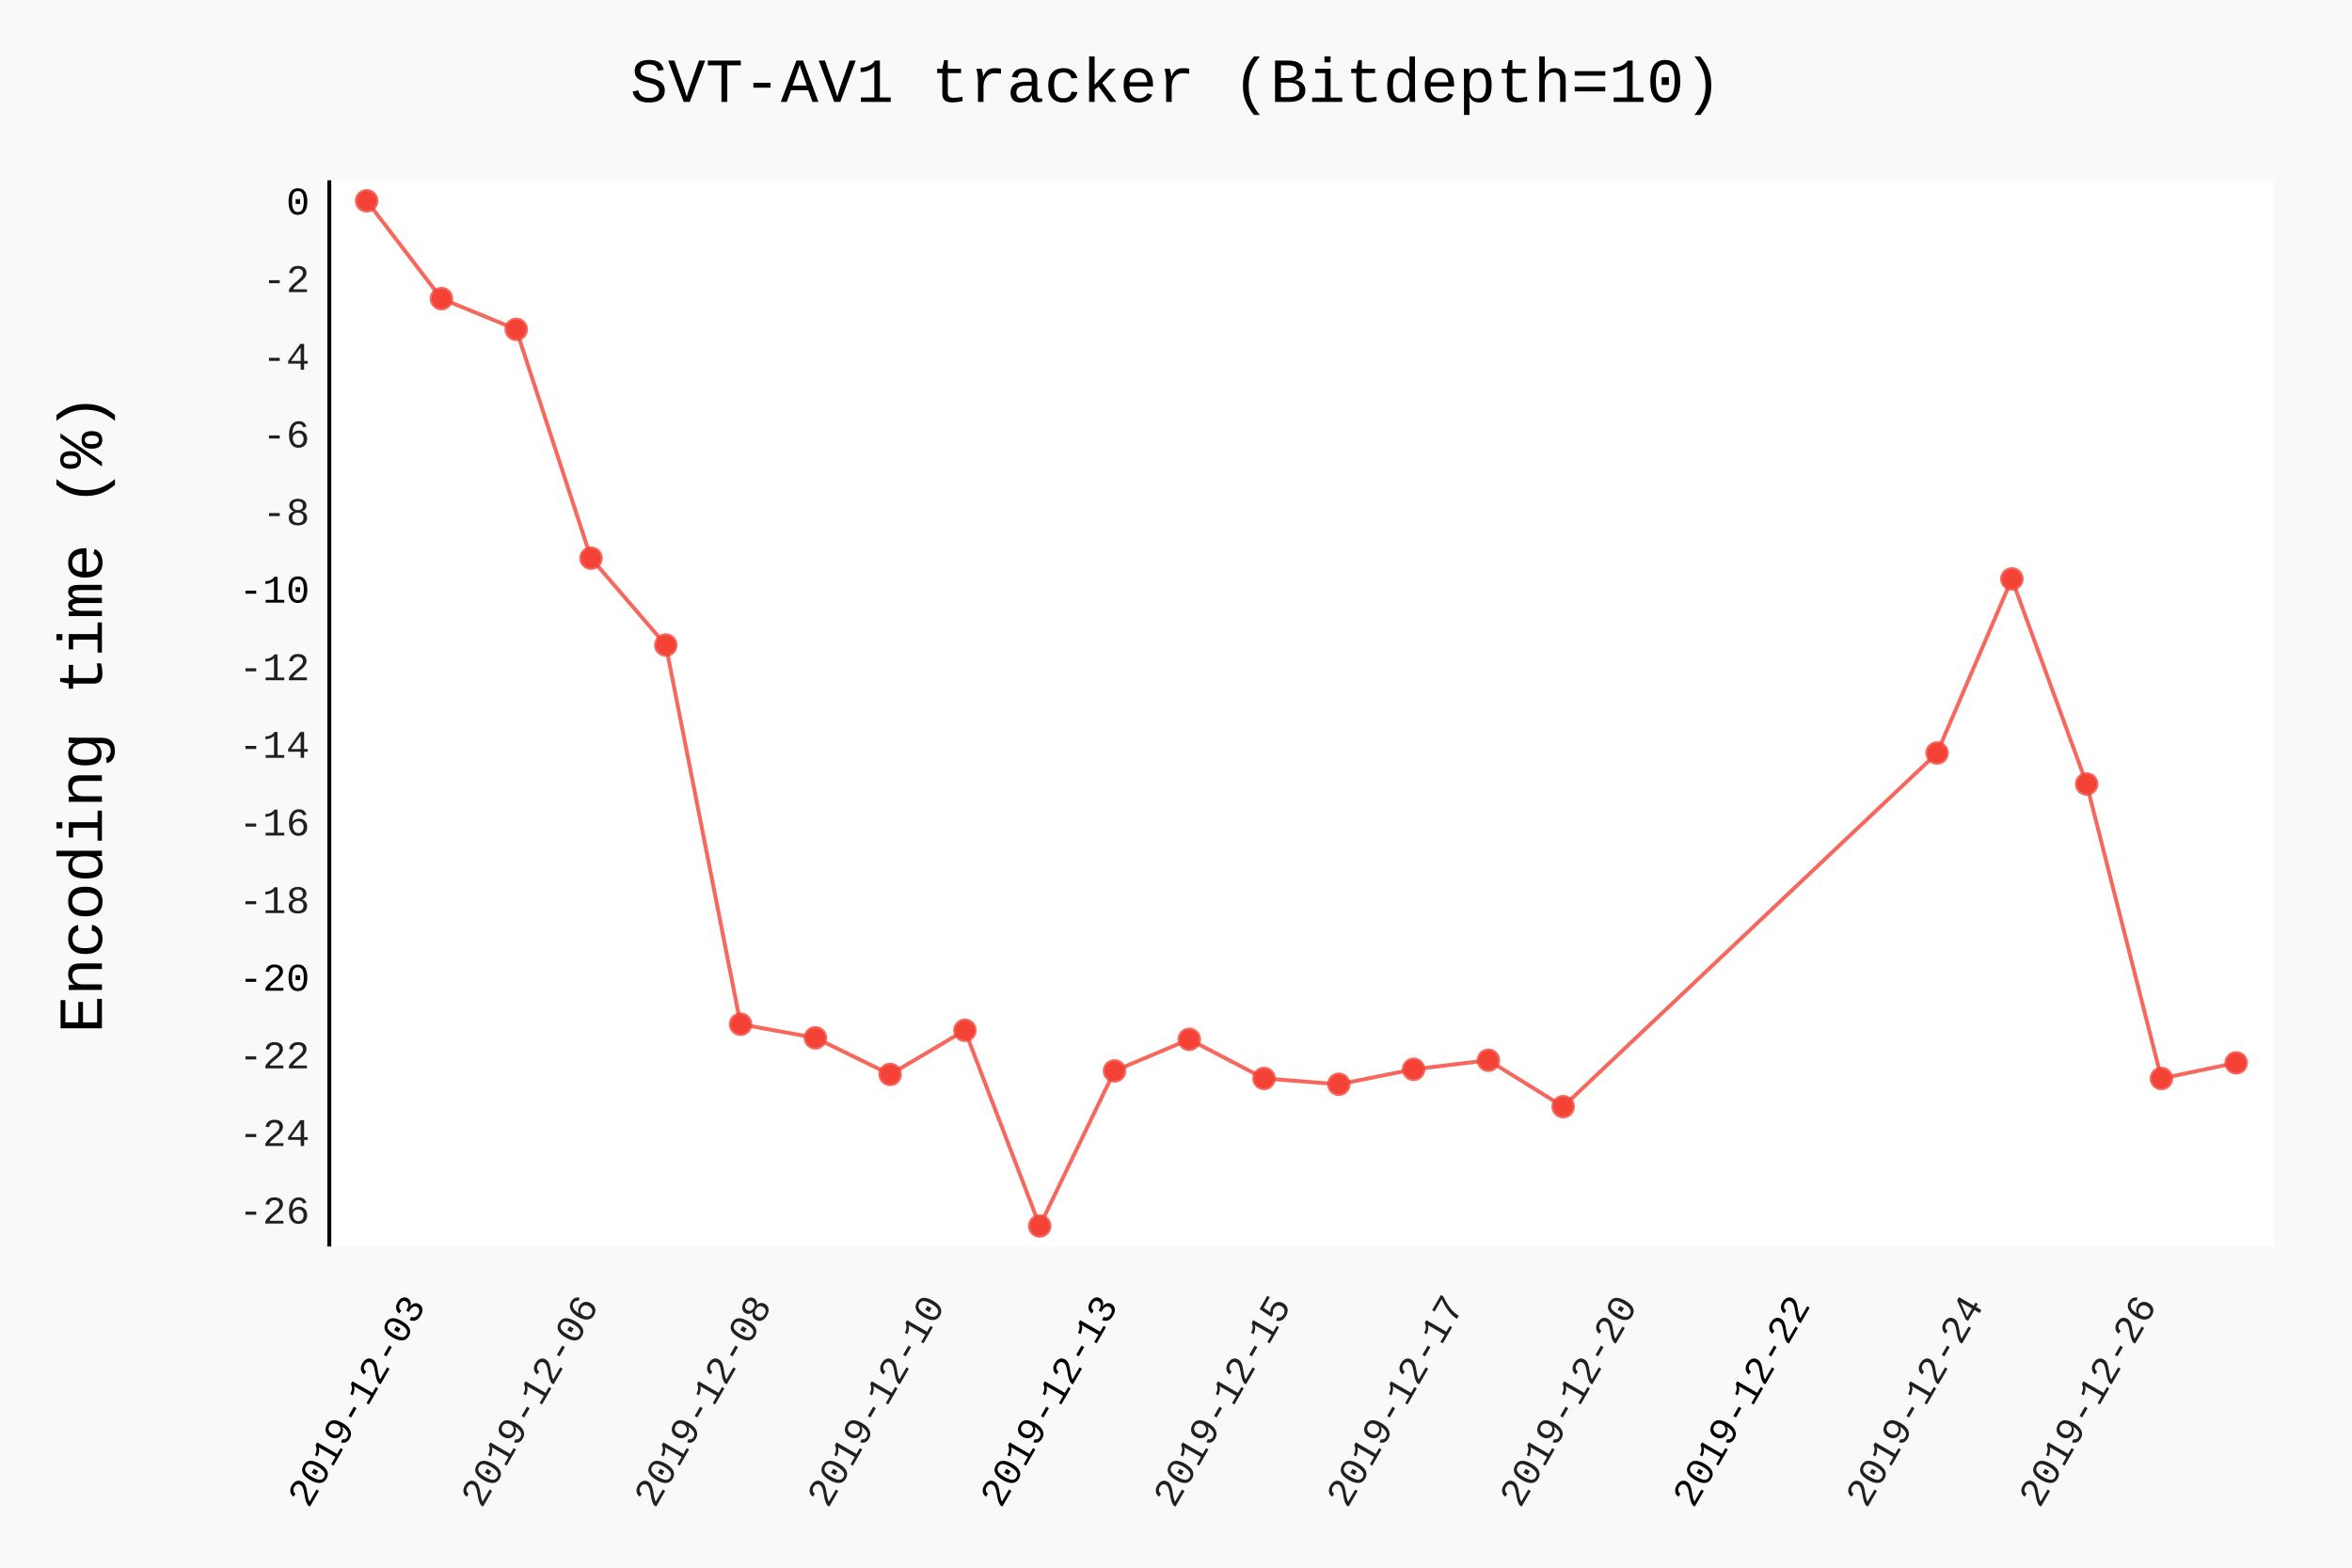
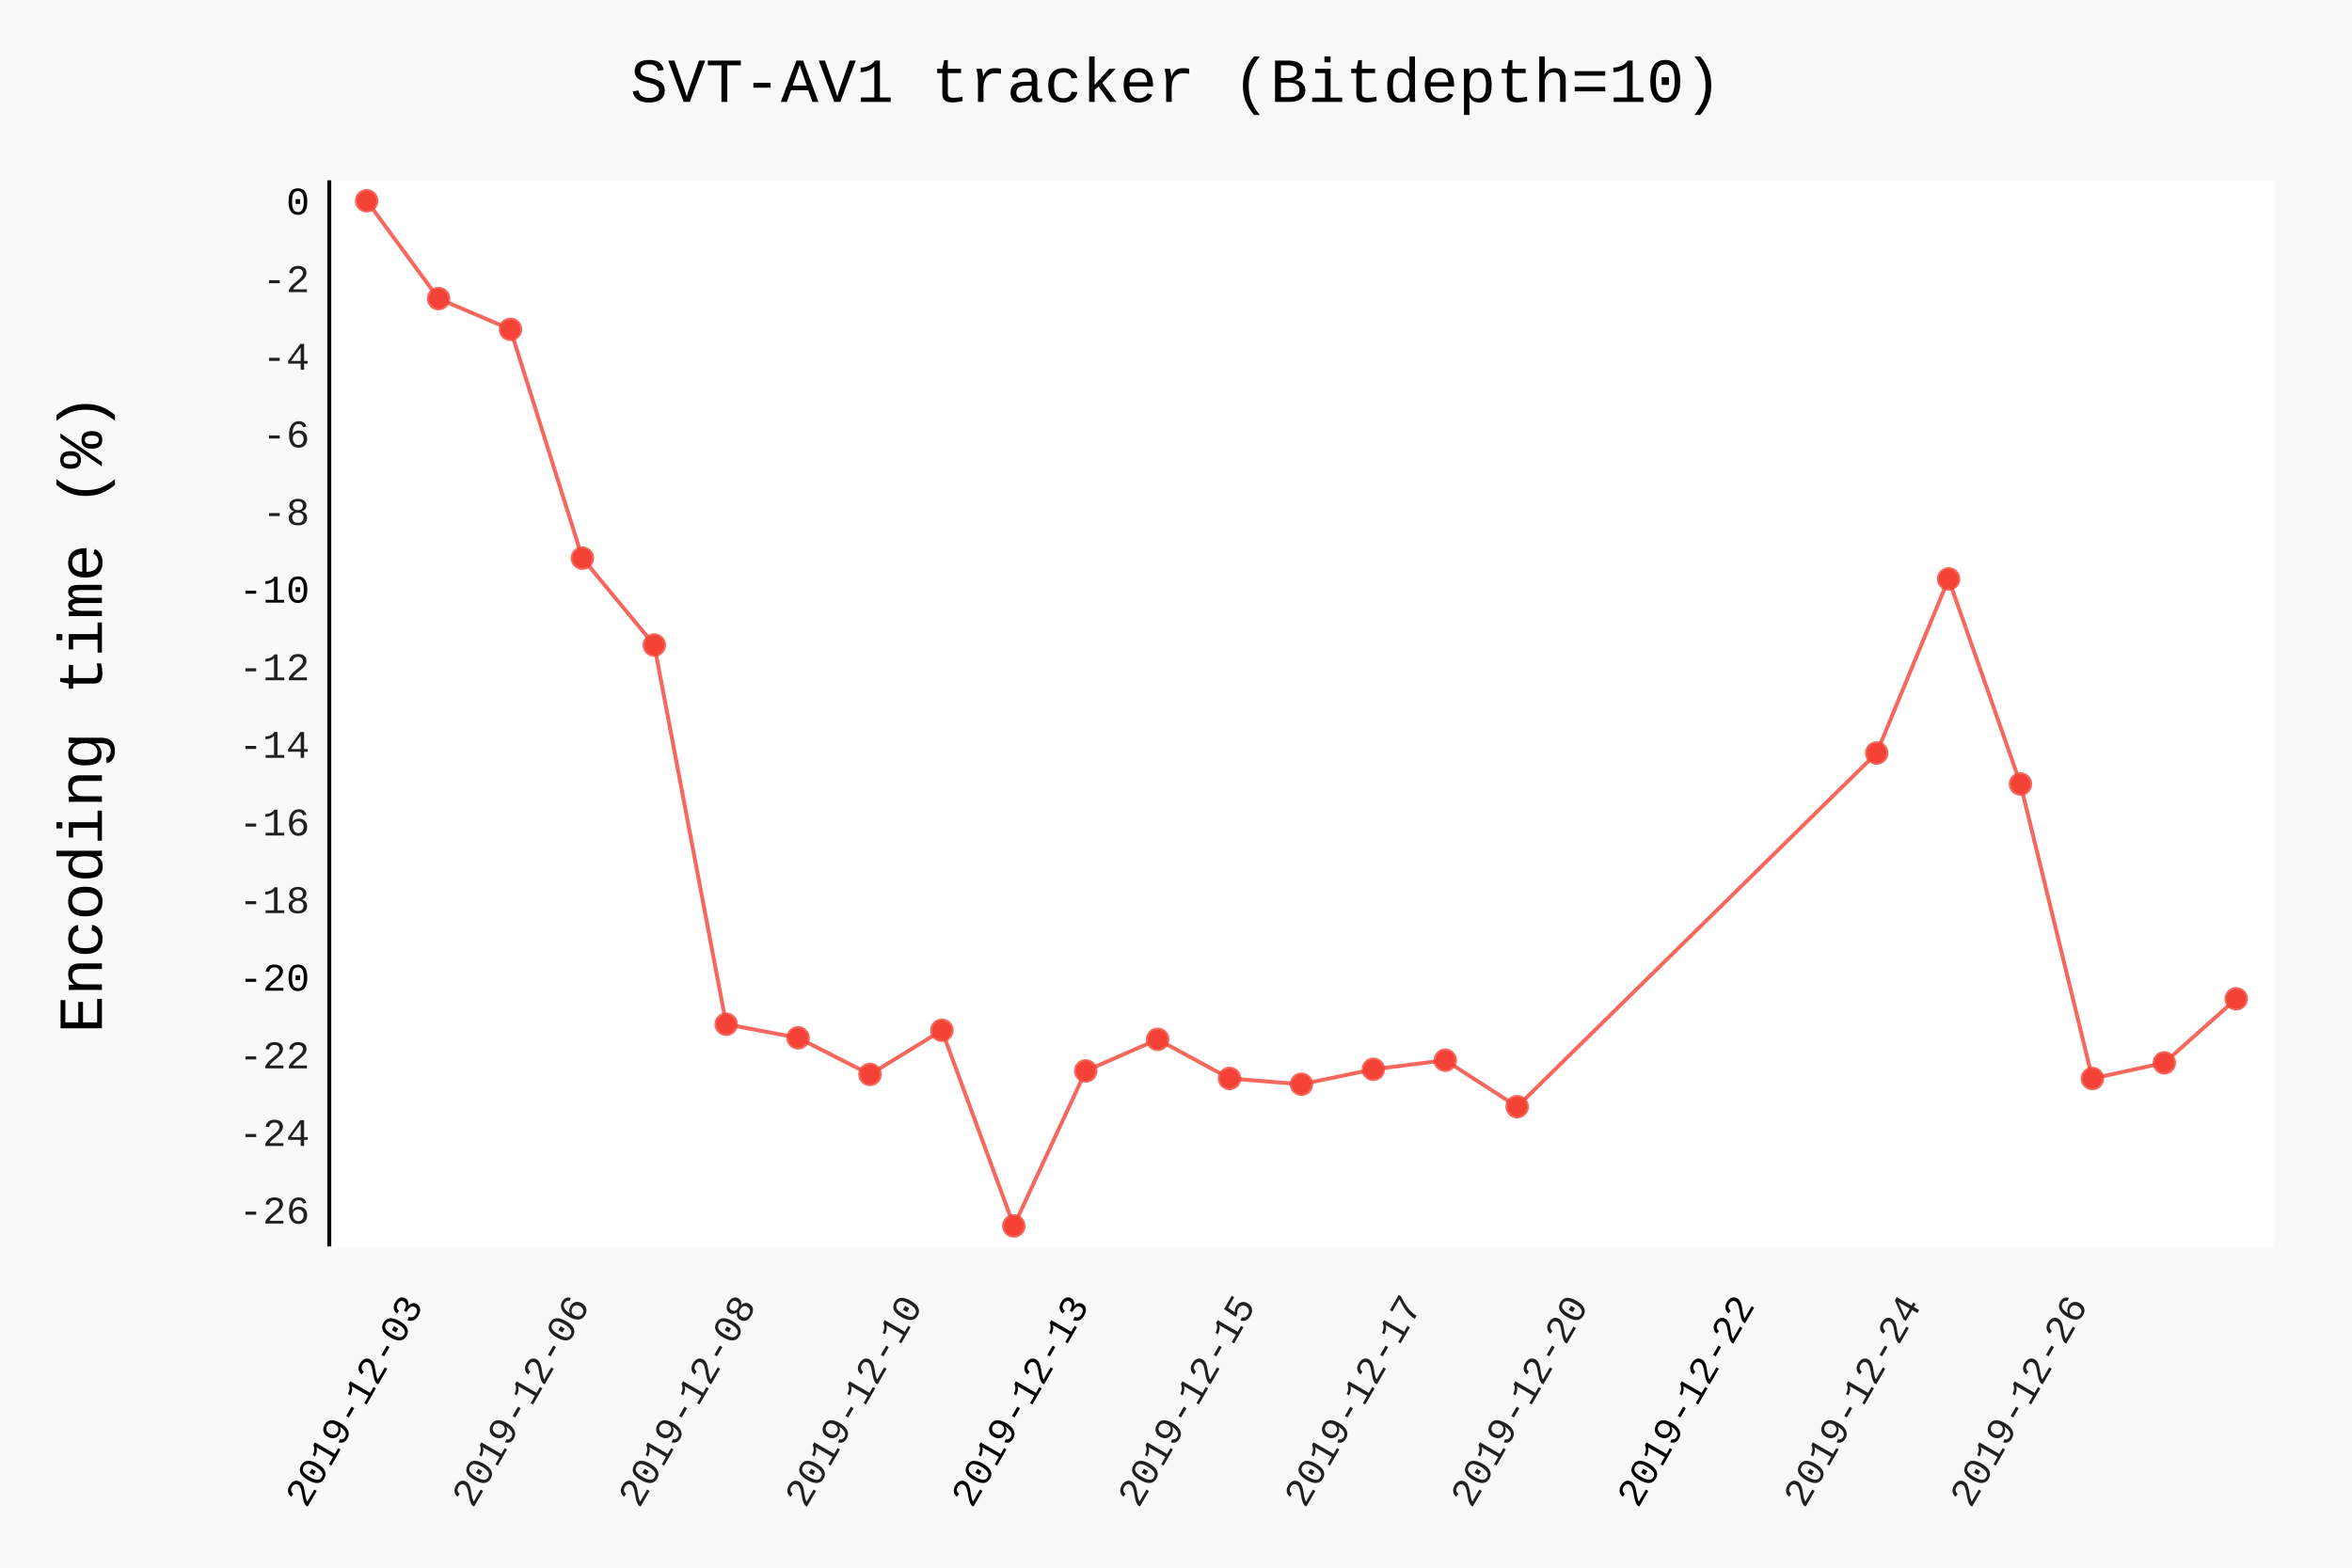
- <svg xmlns="http://www.w3.org/2000/svg" class="pygal-chart" id="chart-3541ae54-8378-4ae6-b631-c4c6b5a2f497" viewBox="0 0 600 400">
+ <svg xmlns="http://www.w3.org/2000/svg" class="pygal-chart" id="chart-6d85c9c2-d7f5-47a3-80d7-578efd2d5c68" viewBox="0 0 600 400">
  <defs>
-     <style type="text/css">#chart-3541ae54-8378-4ae6-b631-c4c6b5a2f497{-webkit-user-select:none;-webkit-font-smoothing:antialiased;font-family:Consolas,"Liberation Mono",Menlo,Courier,monospace}#chart-3541ae54-8378-4ae6-b631-c4c6b5a2f497 .title{font-family:Consolas,"Liberation Mono",Menlo,Courier,monospace;font-size:16px}#chart-3541ae54-8378-4ae6-b631-c4c6b5a2f497 .legends .legend text{font-family:Consolas,"Liberation Mono",Menlo,Courier,monospace;font-size:14px}#chart-3541ae54-8378-4ae6-b631-c4c6b5a2f497 .axis text{font-family:Consolas,"Liberation Mono",Menlo,Courier,monospace;font-size:10px}#chart-3541ae54-8378-4ae6-b631-c4c6b5a2f497 .axis text.major{font-family:Consolas,"Liberation Mono",Menlo,Courier,monospace;font-size:10px}#chart-3541ae54-8378-4ae6-b631-c4c6b5a2f497 .text-overlay text.value{font-family:Consolas,"Liberation Mono",Menlo,Courier,monospace;font-size:16px}#chart-3541ae54-8378-4ae6-b631-c4c6b5a2f497 .text-overlay text.label{font-family:Consolas,"Liberation Mono",Menlo,Courier,monospace;font-size:10px}#chart-3541ae54-8378-4ae6-b631-c4c6b5a2f497 .tooltip{font-family:Consolas,"Liberation Mono",Menlo,Courier,monospace;font-size:14px}#chart-3541ae54-8378-4ae6-b631-c4c6b5a2f497 text.no_data{font-family:Consolas,"Liberation Mono",Menlo,Courier,monospace;font-size:64px}
- #chart-3541ae54-8378-4ae6-b631-c4c6b5a2f497{background-color:rgba(249,249,249,1)}#chart-3541ae54-8378-4ae6-b631-c4c6b5a2f497 path,#chart-3541ae54-8378-4ae6-b631-c4c6b5a2f497 line,#chart-3541ae54-8378-4ae6-b631-c4c6b5a2f497 rect,#chart-3541ae54-8378-4ae6-b631-c4c6b5a2f497 circle{-webkit-transition:150ms;-moz-transition:150ms;transition:150ms}#chart-3541ae54-8378-4ae6-b631-c4c6b5a2f497 .graph &gt; .background{fill:rgba(249,249,249,1)}#chart-3541ae54-8378-4ae6-b631-c4c6b5a2f497 .plot &gt; .background{fill:rgba(255,255,255,1)}#chart-3541ae54-8378-4ae6-b631-c4c6b5a2f497 .graph{fill:rgba(0,0,0,.87)}#chart-3541ae54-8378-4ae6-b631-c4c6b5a2f497 text.no_data{fill:rgba(0,0,0,1)}#chart-3541ae54-8378-4ae6-b631-c4c6b5a2f497 .title{fill:rgba(0,0,0,1)}#chart-3541ae54-8378-4ae6-b631-c4c6b5a2f497 .legends .legend text{fill:rgba(0,0,0,.87)}#chart-3541ae54-8378-4ae6-b631-c4c6b5a2f497 .legends .legend:hover text{fill:rgba(0,0,0,1)}#chart-3541ae54-8378-4ae6-b631-c4c6b5a2f497 .axis .line{stroke:rgba(0,0,0,1)}#chart-3541ae54-8378-4ae6-b631-c4c6b5a2f497 .axis .guide.line{stroke:rgba(0,0,0,.54)}#chart-3541ae54-8378-4ae6-b631-c4c6b5a2f497 .axis .major.line{stroke:rgba(0,0,0,.87)}#chart-3541ae54-8378-4ae6-b631-c4c6b5a2f497 .axis text.major{fill:rgba(0,0,0,1)}#chart-3541ae54-8378-4ae6-b631-c4c6b5a2f497 .axis.y .guides:hover .guide.line,#chart-3541ae54-8378-4ae6-b631-c4c6b5a2f497 .line-graph .axis.x .guides:hover .guide.line,#chart-3541ae54-8378-4ae6-b631-c4c6b5a2f497 .stackedline-graph .axis.x .guides:hover .guide.line,#chart-3541ae54-8378-4ae6-b631-c4c6b5a2f497 .xy-graph .axis.x .guides:hover .guide.line{stroke:rgba(0,0,0,1)}#chart-3541ae54-8378-4ae6-b631-c4c6b5a2f497 .axis .guides:hover text{fill:rgba(0,0,0,1)}#chart-3541ae54-8378-4ae6-b631-c4c6b5a2f497 .reactive{fill-opacity:.7;stroke-opacity:.8}#chart-3541ae54-8378-4ae6-b631-c4c6b5a2f497 .ci{stroke:rgba(0,0,0,.87)}#chart-3541ae54-8378-4ae6-b631-c4c6b5a2f497 .reactive.active,#chart-3541ae54-8378-4ae6-b631-c4c6b5a2f497 .active .reactive{fill-opacity:.8;stroke-opacity:.9;stroke-width:4}#chart-3541ae54-8378-4ae6-b631-c4c6b5a2f497 .ci .reactive.active{stroke-width:1.5}#chart-3541ae54-8378-4ae6-b631-c4c6b5a2f497 .series text{fill:rgba(0,0,0,1)}#chart-3541ae54-8378-4ae6-b631-c4c6b5a2f497 .tooltip rect{fill:rgba(255,255,255,1);stroke:rgba(0,0,0,1);-webkit-transition:opacity 150ms;-moz-transition:opacity 150ms;transition:opacity 150ms}#chart-3541ae54-8378-4ae6-b631-c4c6b5a2f497 .tooltip .label{fill:rgba(0,0,0,.87)}#chart-3541ae54-8378-4ae6-b631-c4c6b5a2f497 .tooltip .label{fill:rgba(0,0,0,.87)}#chart-3541ae54-8378-4ae6-b631-c4c6b5a2f497 .tooltip .legend{font-size:.8em;fill:rgba(0,0,0,.54)}#chart-3541ae54-8378-4ae6-b631-c4c6b5a2f497 .tooltip .x_label{font-size:.6em;fill:rgba(0,0,0,1)}#chart-3541ae54-8378-4ae6-b631-c4c6b5a2f497 .tooltip .xlink{font-size:.5em;text-decoration:underline}#chart-3541ae54-8378-4ae6-b631-c4c6b5a2f497 .tooltip .value{font-size:1.5em}#chart-3541ae54-8378-4ae6-b631-c4c6b5a2f497 .bound{font-size:.5em}#chart-3541ae54-8378-4ae6-b631-c4c6b5a2f497 .max-value{font-size:.75em;fill:rgba(0,0,0,.54)}#chart-3541ae54-8378-4ae6-b631-c4c6b5a2f497 .map-element{fill:rgba(255,255,255,1);stroke:rgba(0,0,0,.54) !important}#chart-3541ae54-8378-4ae6-b631-c4c6b5a2f497 .map-element .reactive{fill-opacity:inherit;stroke-opacity:inherit}#chart-3541ae54-8378-4ae6-b631-c4c6b5a2f497 .color-0,#chart-3541ae54-8378-4ae6-b631-c4c6b5a2f497 .color-0 a:visited{stroke:#F44336;fill:#F44336}#chart-3541ae54-8378-4ae6-b631-c4c6b5a2f497 .text-overlay .color-0 text{fill:black}
- #chart-3541ae54-8378-4ae6-b631-c4c6b5a2f497 text.no_data{text-anchor:middle}#chart-3541ae54-8378-4ae6-b631-c4c6b5a2f497 .guide.line{fill:none}#chart-3541ae54-8378-4ae6-b631-c4c6b5a2f497 .centered{text-anchor:middle}#chart-3541ae54-8378-4ae6-b631-c4c6b5a2f497 .title{text-anchor:middle}#chart-3541ae54-8378-4ae6-b631-c4c6b5a2f497 .legends .legend text{fill-opacity:1}#chart-3541ae54-8378-4ae6-b631-c4c6b5a2f497 .axis.x text{text-anchor:middle}#chart-3541ae54-8378-4ae6-b631-c4c6b5a2f497 .axis.x:not(.web) text[transform]{text-anchor:start}#chart-3541ae54-8378-4ae6-b631-c4c6b5a2f497 .axis.x:not(.web) text[transform].backwards{text-anchor:end}#chart-3541ae54-8378-4ae6-b631-c4c6b5a2f497 .axis.y text{text-anchor:end}#chart-3541ae54-8378-4ae6-b631-c4c6b5a2f497 .axis.y text[transform].backwards{text-anchor:start}#chart-3541ae54-8378-4ae6-b631-c4c6b5a2f497 .axis.y2 text{text-anchor:start}#chart-3541ae54-8378-4ae6-b631-c4c6b5a2f497 .axis.y2 text[transform].backwards{text-anchor:end}#chart-3541ae54-8378-4ae6-b631-c4c6b5a2f497 .axis .guide.line{stroke-dasharray:4,4}#chart-3541ae54-8378-4ae6-b631-c4c6b5a2f497 .axis .major.guide.line{stroke-dasharray:6,6}#chart-3541ae54-8378-4ae6-b631-c4c6b5a2f497 .horizontal .axis.y .guide.line,#chart-3541ae54-8378-4ae6-b631-c4c6b5a2f497 .horizontal .axis.y2 .guide.line,#chart-3541ae54-8378-4ae6-b631-c4c6b5a2f497 .vertical .axis.x .guide.line{opacity:0}#chart-3541ae54-8378-4ae6-b631-c4c6b5a2f497 .horizontal .axis.always_show .guide.line,#chart-3541ae54-8378-4ae6-b631-c4c6b5a2f497 .vertical .axis.always_show .guide.line{opacity:1 !important}#chart-3541ae54-8378-4ae6-b631-c4c6b5a2f497 .axis.y .guides:hover .guide.line,#chart-3541ae54-8378-4ae6-b631-c4c6b5a2f497 .axis.y2 .guides:hover .guide.line,#chart-3541ae54-8378-4ae6-b631-c4c6b5a2f497 .axis.x .guides:hover .guide.line{opacity:1}#chart-3541ae54-8378-4ae6-b631-c4c6b5a2f497 .axis .guides:hover text{opacity:1}#chart-3541ae54-8378-4ae6-b631-c4c6b5a2f497 .nofill{fill:none}#chart-3541ae54-8378-4ae6-b631-c4c6b5a2f497 .subtle-fill{fill-opacity:.2}#chart-3541ae54-8378-4ae6-b631-c4c6b5a2f497 .dot{stroke-width:1px;fill-opacity:1}#chart-3541ae54-8378-4ae6-b631-c4c6b5a2f497 .dot.active{stroke-width:5px}#chart-3541ae54-8378-4ae6-b631-c4c6b5a2f497 .dot.negative{fill:transparent}#chart-3541ae54-8378-4ae6-b631-c4c6b5a2f497 text,#chart-3541ae54-8378-4ae6-b631-c4c6b5a2f497 tspan{stroke:none !important}#chart-3541ae54-8378-4ae6-b631-c4c6b5a2f497 .series text.active{opacity:1}#chart-3541ae54-8378-4ae6-b631-c4c6b5a2f497 .tooltip rect{fill-opacity:.95;stroke-width:.5}#chart-3541ae54-8378-4ae6-b631-c4c6b5a2f497 .tooltip text{fill-opacity:1}#chart-3541ae54-8378-4ae6-b631-c4c6b5a2f497 .showable{visibility:hidden}#chart-3541ae54-8378-4ae6-b631-c4c6b5a2f497 .showable.shown{visibility:visible}#chart-3541ae54-8378-4ae6-b631-c4c6b5a2f497 .gauge-background{fill:rgba(229,229,229,1);stroke:none}#chart-3541ae54-8378-4ae6-b631-c4c6b5a2f497 .bg-lines{stroke:rgba(249,249,249,1);stroke-width:2px}</style>
+     <style type="text/css">#chart-6d85c9c2-d7f5-47a3-80d7-578efd2d5c68{-webkit-user-select:none;-webkit-font-smoothing:antialiased;font-family:Consolas,"Liberation Mono",Menlo,Courier,monospace}#chart-6d85c9c2-d7f5-47a3-80d7-578efd2d5c68 .title{font-family:Consolas,"Liberation Mono",Menlo,Courier,monospace;font-size:16px}#chart-6d85c9c2-d7f5-47a3-80d7-578efd2d5c68 .legends .legend text{font-family:Consolas,"Liberation Mono",Menlo,Courier,monospace;font-size:14px}#chart-6d85c9c2-d7f5-47a3-80d7-578efd2d5c68 .axis text{font-family:Consolas,"Liberation Mono",Menlo,Courier,monospace;font-size:10px}#chart-6d85c9c2-d7f5-47a3-80d7-578efd2d5c68 .axis text.major{font-family:Consolas,"Liberation Mono",Menlo,Courier,monospace;font-size:10px}#chart-6d85c9c2-d7f5-47a3-80d7-578efd2d5c68 .text-overlay text.value{font-family:Consolas,"Liberation Mono",Menlo,Courier,monospace;font-size:16px}#chart-6d85c9c2-d7f5-47a3-80d7-578efd2d5c68 .text-overlay text.label{font-family:Consolas,"Liberation Mono",Menlo,Courier,monospace;font-size:10px}#chart-6d85c9c2-d7f5-47a3-80d7-578efd2d5c68 .tooltip{font-family:Consolas,"Liberation Mono",Menlo,Courier,monospace;font-size:14px}#chart-6d85c9c2-d7f5-47a3-80d7-578efd2d5c68 text.no_data{font-family:Consolas,"Liberation Mono",Menlo,Courier,monospace;font-size:64px}
+ #chart-6d85c9c2-d7f5-47a3-80d7-578efd2d5c68{background-color:rgba(249,249,249,1)}#chart-6d85c9c2-d7f5-47a3-80d7-578efd2d5c68 path,#chart-6d85c9c2-d7f5-47a3-80d7-578efd2d5c68 line,#chart-6d85c9c2-d7f5-47a3-80d7-578efd2d5c68 rect,#chart-6d85c9c2-d7f5-47a3-80d7-578efd2d5c68 circle{-webkit-transition:150ms;-moz-transition:150ms;transition:150ms}#chart-6d85c9c2-d7f5-47a3-80d7-578efd2d5c68 .graph &gt; .background{fill:rgba(249,249,249,1)}#chart-6d85c9c2-d7f5-47a3-80d7-578efd2d5c68 .plot &gt; .background{fill:rgba(255,255,255,1)}#chart-6d85c9c2-d7f5-47a3-80d7-578efd2d5c68 .graph{fill:rgba(0,0,0,.87)}#chart-6d85c9c2-d7f5-47a3-80d7-578efd2d5c68 text.no_data{fill:rgba(0,0,0,1)}#chart-6d85c9c2-d7f5-47a3-80d7-578efd2d5c68 .title{fill:rgba(0,0,0,1)}#chart-6d85c9c2-d7f5-47a3-80d7-578efd2d5c68 .legends .legend text{fill:rgba(0,0,0,.87)}#chart-6d85c9c2-d7f5-47a3-80d7-578efd2d5c68 .legends .legend:hover text{fill:rgba(0,0,0,1)}#chart-6d85c9c2-d7f5-47a3-80d7-578efd2d5c68 .axis .line{stroke:rgba(0,0,0,1)}#chart-6d85c9c2-d7f5-47a3-80d7-578efd2d5c68 .axis .guide.line{stroke:rgba(0,0,0,.54)}#chart-6d85c9c2-d7f5-47a3-80d7-578efd2d5c68 .axis .major.line{stroke:rgba(0,0,0,.87)}#chart-6d85c9c2-d7f5-47a3-80d7-578efd2d5c68 .axis text.major{fill:rgba(0,0,0,1)}#chart-6d85c9c2-d7f5-47a3-80d7-578efd2d5c68 .axis.y .guides:hover .guide.line,#chart-6d85c9c2-d7f5-47a3-80d7-578efd2d5c68 .line-graph .axis.x .guides:hover .guide.line,#chart-6d85c9c2-d7f5-47a3-80d7-578efd2d5c68 .stackedline-graph .axis.x .guides:hover .guide.line,#chart-6d85c9c2-d7f5-47a3-80d7-578efd2d5c68 .xy-graph .axis.x .guides:hover .guide.line{stroke:rgba(0,0,0,1)}#chart-6d85c9c2-d7f5-47a3-80d7-578efd2d5c68 .axis .guides:hover text{fill:rgba(0,0,0,1)}#chart-6d85c9c2-d7f5-47a3-80d7-578efd2d5c68 .reactive{fill-opacity:.7;stroke-opacity:.8}#chart-6d85c9c2-d7f5-47a3-80d7-578efd2d5c68 .ci{stroke:rgba(0,0,0,.87)}#chart-6d85c9c2-d7f5-47a3-80d7-578efd2d5c68 .reactive.active,#chart-6d85c9c2-d7f5-47a3-80d7-578efd2d5c68 .active .reactive{fill-opacity:.8;stroke-opacity:.9;stroke-width:4}#chart-6d85c9c2-d7f5-47a3-80d7-578efd2d5c68 .ci .reactive.active{stroke-width:1.5}#chart-6d85c9c2-d7f5-47a3-80d7-578efd2d5c68 .series text{fill:rgba(0,0,0,1)}#chart-6d85c9c2-d7f5-47a3-80d7-578efd2d5c68 .tooltip rect{fill:rgba(255,255,255,1);stroke:rgba(0,0,0,1);-webkit-transition:opacity 150ms;-moz-transition:opacity 150ms;transition:opacity 150ms}#chart-6d85c9c2-d7f5-47a3-80d7-578efd2d5c68 .tooltip .label{fill:rgba(0,0,0,.87)}#chart-6d85c9c2-d7f5-47a3-80d7-578efd2d5c68 .tooltip .label{fill:rgba(0,0,0,.87)}#chart-6d85c9c2-d7f5-47a3-80d7-578efd2d5c68 .tooltip .legend{font-size:.8em;fill:rgba(0,0,0,.54)}#chart-6d85c9c2-d7f5-47a3-80d7-578efd2d5c68 .tooltip .x_label{font-size:.6em;fill:rgba(0,0,0,1)}#chart-6d85c9c2-d7f5-47a3-80d7-578efd2d5c68 .tooltip .xlink{font-size:.5em;text-decoration:underline}#chart-6d85c9c2-d7f5-47a3-80d7-578efd2d5c68 .tooltip .value{font-size:1.5em}#chart-6d85c9c2-d7f5-47a3-80d7-578efd2d5c68 .bound{font-size:.5em}#chart-6d85c9c2-d7f5-47a3-80d7-578efd2d5c68 .max-value{font-size:.75em;fill:rgba(0,0,0,.54)}#chart-6d85c9c2-d7f5-47a3-80d7-578efd2d5c68 .map-element{fill:rgba(255,255,255,1);stroke:rgba(0,0,0,.54) !important}#chart-6d85c9c2-d7f5-47a3-80d7-578efd2d5c68 .map-element .reactive{fill-opacity:inherit;stroke-opacity:inherit}#chart-6d85c9c2-d7f5-47a3-80d7-578efd2d5c68 .color-0,#chart-6d85c9c2-d7f5-47a3-80d7-578efd2d5c68 .color-0 a:visited{stroke:#F44336;fill:#F44336}#chart-6d85c9c2-d7f5-47a3-80d7-578efd2d5c68 .text-overlay .color-0 text{fill:black}
+ #chart-6d85c9c2-d7f5-47a3-80d7-578efd2d5c68 text.no_data{text-anchor:middle}#chart-6d85c9c2-d7f5-47a3-80d7-578efd2d5c68 .guide.line{fill:none}#chart-6d85c9c2-d7f5-47a3-80d7-578efd2d5c68 .centered{text-anchor:middle}#chart-6d85c9c2-d7f5-47a3-80d7-578efd2d5c68 .title{text-anchor:middle}#chart-6d85c9c2-d7f5-47a3-80d7-578efd2d5c68 .legends .legend text{fill-opacity:1}#chart-6d85c9c2-d7f5-47a3-80d7-578efd2d5c68 .axis.x text{text-anchor:middle}#chart-6d85c9c2-d7f5-47a3-80d7-578efd2d5c68 .axis.x:not(.web) text[transform]{text-anchor:start}#chart-6d85c9c2-d7f5-47a3-80d7-578efd2d5c68 .axis.x:not(.web) text[transform].backwards{text-anchor:end}#chart-6d85c9c2-d7f5-47a3-80d7-578efd2d5c68 .axis.y text{text-anchor:end}#chart-6d85c9c2-d7f5-47a3-80d7-578efd2d5c68 .axis.y text[transform].backwards{text-anchor:start}#chart-6d85c9c2-d7f5-47a3-80d7-578efd2d5c68 .axis.y2 text{text-anchor:start}#chart-6d85c9c2-d7f5-47a3-80d7-578efd2d5c68 .axis.y2 text[transform].backwards{text-anchor:end}#chart-6d85c9c2-d7f5-47a3-80d7-578efd2d5c68 .axis .guide.line{stroke-dasharray:4,4}#chart-6d85c9c2-d7f5-47a3-80d7-578efd2d5c68 .axis .major.guide.line{stroke-dasharray:6,6}#chart-6d85c9c2-d7f5-47a3-80d7-578efd2d5c68 .horizontal .axis.y .guide.line,#chart-6d85c9c2-d7f5-47a3-80d7-578efd2d5c68 .horizontal .axis.y2 .guide.line,#chart-6d85c9c2-d7f5-47a3-80d7-578efd2d5c68 .vertical .axis.x .guide.line{opacity:0}#chart-6d85c9c2-d7f5-47a3-80d7-578efd2d5c68 .horizontal .axis.always_show .guide.line,#chart-6d85c9c2-d7f5-47a3-80d7-578efd2d5c68 .vertical .axis.always_show .guide.line{opacity:1 !important}#chart-6d85c9c2-d7f5-47a3-80d7-578efd2d5c68 .axis.y .guides:hover .guide.line,#chart-6d85c9c2-d7f5-47a3-80d7-578efd2d5c68 .axis.y2 .guides:hover .guide.line,#chart-6d85c9c2-d7f5-47a3-80d7-578efd2d5c68 .axis.x .guides:hover .guide.line{opacity:1}#chart-6d85c9c2-d7f5-47a3-80d7-578efd2d5c68 .axis .guides:hover text{opacity:1}#chart-6d85c9c2-d7f5-47a3-80d7-578efd2d5c68 .nofill{fill:none}#chart-6d85c9c2-d7f5-47a3-80d7-578efd2d5c68 .subtle-fill{fill-opacity:.2}#chart-6d85c9c2-d7f5-47a3-80d7-578efd2d5c68 .dot{stroke-width:1px;fill-opacity:1}#chart-6d85c9c2-d7f5-47a3-80d7-578efd2d5c68 .dot.active{stroke-width:5px}#chart-6d85c9c2-d7f5-47a3-80d7-578efd2d5c68 .dot.negative{fill:transparent}#chart-6d85c9c2-d7f5-47a3-80d7-578efd2d5c68 text,#chart-6d85c9c2-d7f5-47a3-80d7-578efd2d5c68 tspan{stroke:none !important}#chart-6d85c9c2-d7f5-47a3-80d7-578efd2d5c68 .series text.active{opacity:1}#chart-6d85c9c2-d7f5-47a3-80d7-578efd2d5c68 .tooltip rect{fill-opacity:.95;stroke-width:.5}#chart-6d85c9c2-d7f5-47a3-80d7-578efd2d5c68 .tooltip text{fill-opacity:1}#chart-6d85c9c2-d7f5-47a3-80d7-578efd2d5c68 .showable{visibility:hidden}#chart-6d85c9c2-d7f5-47a3-80d7-578efd2d5c68 .showable.shown{visibility:visible}#chart-6d85c9c2-d7f5-47a3-80d7-578efd2d5c68 .gauge-background{fill:rgba(229,229,229,1);stroke:none}#chart-6d85c9c2-d7f5-47a3-80d7-578efd2d5c68 .bg-lines{stroke:rgba(249,249,249,1);stroke-width:2px}</style>
  </defs>
  <g class="graph datetimeline-graph vertical">
    <rect class="background" height="400" width="600" x="0" y="0" />
    <g class="plot" transform="translate(84, 46)">
      <rect class="background" height="272.038" width="496.0" x="0" y="0" />
      <g class="axis y">
        <g class="guides">
          <text class="" x="-5" y="266.202">-26</text>
        </g>
        <g class="guides">
          <text class="" x="-5" y="246.396">-24</text>
        </g>
        <g class="guides">
          <text class="" x="-5" y="226.591">-22</text>
        </g>
        <g class="guides">
          <text class="major" x="-5" y="206.786">-20</text>
        </g>
        <g class="guides">
          <text class="" x="-5" y="186.98">-18</text>
        </g>
        <g class="guides">
          <text class="" x="-5" y="167.175">-16</text>
        </g>
        <g class="guides">
          <text class="" x="-5" y="147.369">-14</text>
        </g>
        <g class="guides">
          <text class="" x="-5" y="127.564">-12</text>
        </g>
        <g class="guides">
          <text class="major" x="-5" y="107.759">-10</text>
        </g>
        <g class="guides">
          <text class="" x="-5" y="87.953">-8</text>
        </g>
        <g class="guides">
          <text class="" x="-5" y="68.148">-6</text>
        </g>
        <g class="guides">
          <text class="" x="-5" y="48.342">-4</text>
        </g>
        <g class="guides">
          <text class="" x="-5" y="28.537">-2</text>
        </g>
        <g class="guides">
          <text class="major" x="-5" y="8.732">0</text>
        </g>
      </g>
      <g class="axis x">
        <path class="line" d="M0 0 v272.038" />
        <g class="guides">
-           <path class="major guide line" d="M24.729 0 v272.038" />
-           <text class="major backwards" transform="rotate(300 24.72934 287.0385)" x="24.729" y="287.038">2019-12-03</text>
+           <path class="major guide line" d="M24.145 0 v272.038" />
+           <text class="major backwards" transform="rotate(300 24.14508 287.0385)" x="24.145" y="287.038">2019-12-03</text>
        </g>
        <g class="guides">
-           <path class="guide line" d="M68.889 0 v272.038" />
-           <text class="backwards" transform="rotate(300 68.88889 287.0385)" x="68.889" y="287.038">2019-12-06</text>
+           <path class="guide line" d="M66.606 0 v272.038" />
+           <text class="backwards" transform="rotate(300 66.60618 287.0385)" x="66.606" y="287.038">2019-12-06</text>
        </g>
        <g class="guides">
-           <path class="guide line" d="M113.048 0 v272.038" />
-           <text class="backwards" transform="rotate(300 113.0484 287.0385)" x="113.048" y="287.038">2019-12-08</text>
+           <path class="guide line" d="M109.067 0 v272.038" />
+           <text class="backwards" transform="rotate(300 109.0673 287.0385)" x="109.067" y="287.038">2019-12-08</text>
        </g>
        <g class="guides">
-           <path class="guide line" d="M157.208 0 v272.038" />
-           <text class="backwards" transform="rotate(300 157.208 287.0385)" x="157.208" y="287.038">2019-12-10</text>
+           <path class="guide line" d="M151.528 0 v272.038" />
+           <text class="backwards" transform="rotate(300 151.5284 287.0385)" x="151.528" y="287.038">2019-12-10</text>
        </g>
        <g class="guides">
-           <path class="major guide line" d="M201.368 0 v272.038" />
-           <text class="major backwards" transform="rotate(300 201.3675 287.0385)" x="201.368" y="287.038">2019-12-13</text>
+           <path class="major guide line" d="M193.989 0 v272.038" />
+           <text class="major backwards" transform="rotate(300 193.9895 287.0385)" x="193.989" y="287.038">2019-12-13</text>
        </g>
        <g class="guides">
-           <path class="guide line" d="M245.527 0 v272.038" />
-           <text class="backwards" transform="rotate(300 245.5271 287.0385)" x="245.527" y="287.038">2019-12-15</text>
+           <path class="guide line" d="M236.451 0 v272.038" />
+           <text class="backwards" transform="rotate(300 236.4506 287.0385)" x="236.451" y="287.038">2019-12-15</text>
        </g>
        <g class="guides">
-           <path class="guide line" d="M289.687 0 v272.038" />
-           <text class="backwards" transform="rotate(300 289.6866 287.0385)" x="289.687" y="287.038">2019-12-17</text>
+           <path class="guide line" d="M278.912 0 v272.038" />
+           <text class="backwards" transform="rotate(300 278.9117 287.0385)" x="278.912" y="287.038">2019-12-17</text>
        </g>
        <g class="guides">
-           <path class="guide line" d="M333.846 0 v272.038" />
-           <text class="backwards" transform="rotate(300 333.8462 287.0385)" x="333.846" y="287.038">2019-12-20</text>
+           <path class="guide line" d="M321.373 0 v272.038" />
+           <text class="backwards" transform="rotate(300 321.3728 287.0385)" x="321.373" y="287.038">2019-12-20</text>
        </g>
        <g class="guides">
-           <path class="major guide line" d="M378.006 0 v272.038" />
-           <text class="major backwards" transform="rotate(300 378.0057 287.0385)" x="378.006" y="287.038">2019-12-22</text>
+           <path class="major guide line" d="M363.834 0 v272.038" />
+           <text class="major backwards" transform="rotate(300 363.8339 287.0385)" x="363.834" y="287.038">2019-12-22</text>
        </g>
        <g class="guides">
-           <path class="guide line" d="M422.165 0 v272.038" />
-           <text class="backwards" transform="rotate(300 422.1652 287.0385)" x="422.165" y="287.038">2019-12-24</text>
+           <path class="guide line" d="M406.295 0 v272.038" />
+           <text class="backwards" transform="rotate(300 406.295 287.0385)" x="406.295" y="287.038">2019-12-24</text>
        </g>
        <g class="guides">
-           <path class="guide line" d="M466.325 0 v272.038" />
-           <text class="backwards" transform="rotate(300 466.3248 287.0385)" x="466.325" y="287.038">2019-12-26</text>
+           <path class="guide line" d="M448.756 0 v272.038" />
+           <text class="backwards" transform="rotate(300 448.7561 287.0385)" x="448.756" y="287.038">2019-12-26</text>
        </g>
      </g>
      <g class="series serie-0 color-0">
-         <path class="line reactive nofill" d="M9.538 5.232 L28.615 30.193 47.692 38.037 66.769 96.416 85.846 118.587 104.923 215.336 124 218.807 143.077 228.148 162.154 216.884 181.231 266.807 200.308 227.247 219.385 219.198 238.462 229.169 257.538 230.65 276.615 226.838 295.692 224.524 314.769 236.367 410.154 146.135 429.231 101.708 448.308 154.047 467.385 229.186 486.462 225.188" />
+         <path class="line reactive nofill" d="M9.538 5.232 L27.882 30.193 46.225 38.037 64.568 96.416 82.911 118.587 101.254 215.336 119.598 218.807 137.941 228.148 156.284 216.884 174.627 266.807 192.97 227.247 211.314 219.198 229.657 229.169 248 230.65 266.343 226.838 284.686 224.524 303.03 236.367 394.746 146.135 413.089 101.708 431.432 154.047 449.775 229.186 468.118 225.188 486.462 208.853" />
      </g>
    </g>
    <g class="titles">
      <text class="title plot_title" x="300.0" y="26">SVT-AV1 tracker (Bitdepth=10)</text>
      <text class="title" transform="rotate(-90 0 182.0192)" x="0" y="208.019">Encoding time (%)</text>
    </g>
    <g class="plot overlay" transform="translate(84, 46)">
      <g class="series serie-0 color-0">
        <g class="dots">
          <circle class="dot reactive tooltip-trigger" cx="9.538" cy="5.232" r="2.5" />
        </g>
        <g class="dots">
-           <circle class="dot reactive tooltip-trigger" cx="28.615" cy="30.193" r="2.5" />
+           <circle class="dot reactive tooltip-trigger" cx="27.882" cy="30.193" r="2.5" />
        </g>
        <g class="dots">
-           <circle class="dot reactive tooltip-trigger" cx="47.692" cy="38.037" r="2.5" />
+           <circle class="dot reactive tooltip-trigger" cx="46.225" cy="38.037" r="2.5" />
        </g>
        <g class="dots">
-           <circle class="dot reactive tooltip-trigger" cx="66.769" cy="96.416" r="2.5" />
+           <circle class="dot reactive tooltip-trigger" cx="64.568" cy="96.416" r="2.5" />
        </g>
        <g class="dots">
-           <circle class="dot reactive tooltip-trigger" cx="85.846" cy="118.587" r="2.5" />
+           <circle class="dot reactive tooltip-trigger" cx="82.911" cy="118.587" r="2.5" />
        </g>
        <g class="dots">
-           <circle class="dot reactive tooltip-trigger" cx="104.923" cy="215.336" r="2.5" />
+           <circle class="dot reactive tooltip-trigger" cx="101.254" cy="215.336" r="2.5" />
        </g>
        <g class="dots">
-           <circle class="dot reactive tooltip-trigger" cx="124.0" cy="218.807" r="2.5" />
+           <circle class="dot reactive tooltip-trigger" cx="119.598" cy="218.807" r="2.5" />
        </g>
        <g class="dots">
-           <circle class="dot reactive tooltip-trigger" cx="143.077" cy="228.148" r="2.5" />
+           <circle class="dot reactive tooltip-trigger" cx="137.941" cy="228.148" r="2.5" />
        </g>
        <g class="dots">
-           <circle class="dot reactive tooltip-trigger" cx="162.154" cy="216.884" r="2.5" />
+           <circle class="dot reactive tooltip-trigger" cx="156.284" cy="216.884" r="2.5" />
        </g>
        <g class="dots">
-           <circle class="dot reactive tooltip-trigger" cx="181.231" cy="266.807" r="2.5" />
+           <circle class="dot reactive tooltip-trigger" cx="174.627" cy="266.807" r="2.5" />
        </g>
        <g class="dots">
-           <circle class="dot reactive tooltip-trigger" cx="200.308" cy="227.247" r="2.5" />
+           <circle class="dot reactive tooltip-trigger" cx="192.97" cy="227.247" r="2.5" />
        </g>
        <g class="dots">
-           <circle class="dot reactive tooltip-trigger" cx="219.385" cy="219.198" r="2.5" />
+           <circle class="dot reactive tooltip-trigger" cx="211.314" cy="219.198" r="2.5" />
        </g>
        <g class="dots">
-           <circle class="dot reactive tooltip-trigger" cx="238.462" cy="229.169" r="2.5" />
+           <circle class="dot reactive tooltip-trigger" cx="229.657" cy="229.169" r="2.5" />
        </g>
        <g class="dots">
-           <circle class="dot reactive tooltip-trigger" cx="257.538" cy="230.65" r="2.5" />
+           <circle class="dot reactive tooltip-trigger" cx="248.0" cy="230.65" r="2.5" />
        </g>
        <g class="dots">
-           <circle class="dot reactive tooltip-trigger" cx="276.615" cy="226.838" r="2.5" />
+           <circle class="dot reactive tooltip-trigger" cx="266.343" cy="226.838" r="2.5" />
        </g>
        <g class="dots">
-           <circle class="dot reactive tooltip-trigger" cx="295.692" cy="224.524" r="2.5" />
+           <circle class="dot reactive tooltip-trigger" cx="284.686" cy="224.524" r="2.5" />
        </g>
        <g class="dots">
-           <circle class="dot reactive tooltip-trigger" cx="314.769" cy="236.367" r="2.5" />
+           <circle class="dot reactive tooltip-trigger" cx="303.03" cy="236.367" r="2.5" />
        </g>
        <g class="dots">
-           <circle class="dot reactive tooltip-trigger" cx="410.154" cy="146.135" r="2.5" />
+           <circle class="dot reactive tooltip-trigger" cx="394.746" cy="146.135" r="2.5" />
        </g>
        <g class="dots">
-           <circle class="dot reactive tooltip-trigger" cx="429.231" cy="101.708" r="2.5" />
+           <circle class="dot reactive tooltip-trigger" cx="413.089" cy="101.708" r="2.5" />
        </g>
        <g class="dots">
-           <circle class="dot reactive tooltip-trigger" cx="448.308" cy="154.047" r="2.5" />
+           <circle class="dot reactive tooltip-trigger" cx="431.432" cy="154.047" r="2.5" />
        </g>
        <g class="dots">
-           <circle class="dot reactive tooltip-trigger" cx="467.385" cy="229.186" r="2.5" />
+           <circle class="dot reactive tooltip-trigger" cx="449.775" cy="229.186" r="2.5" />
        </g>
        <g class="dots">
-           <circle class="dot reactive tooltip-trigger" cx="486.462" cy="225.188" r="2.5" />
+           <circle class="dot reactive tooltip-trigger" cx="468.118" cy="225.188" r="2.5" />
+         </g>
+         <g class="dots">
+           <circle class="dot reactive tooltip-trigger" cx="486.462" cy="208.853" r="2.5" />
        </g>
      </g>
    </g>
    <g class="plot text-overlay" transform="translate(84, 46)">
      <g class="series serie-0 color-0" />
    </g>
    <g class="plot tooltip-overlay" transform="translate(84, 46)">
      <g class="tooltip" style="opacity: 0" transform="translate(0 0)">
        <rect class="tooltip-box" height="0" rx="0" ry="0" width="0" />
        <g class="text" />
      </g>
    </g>
  </g>
</svg>
